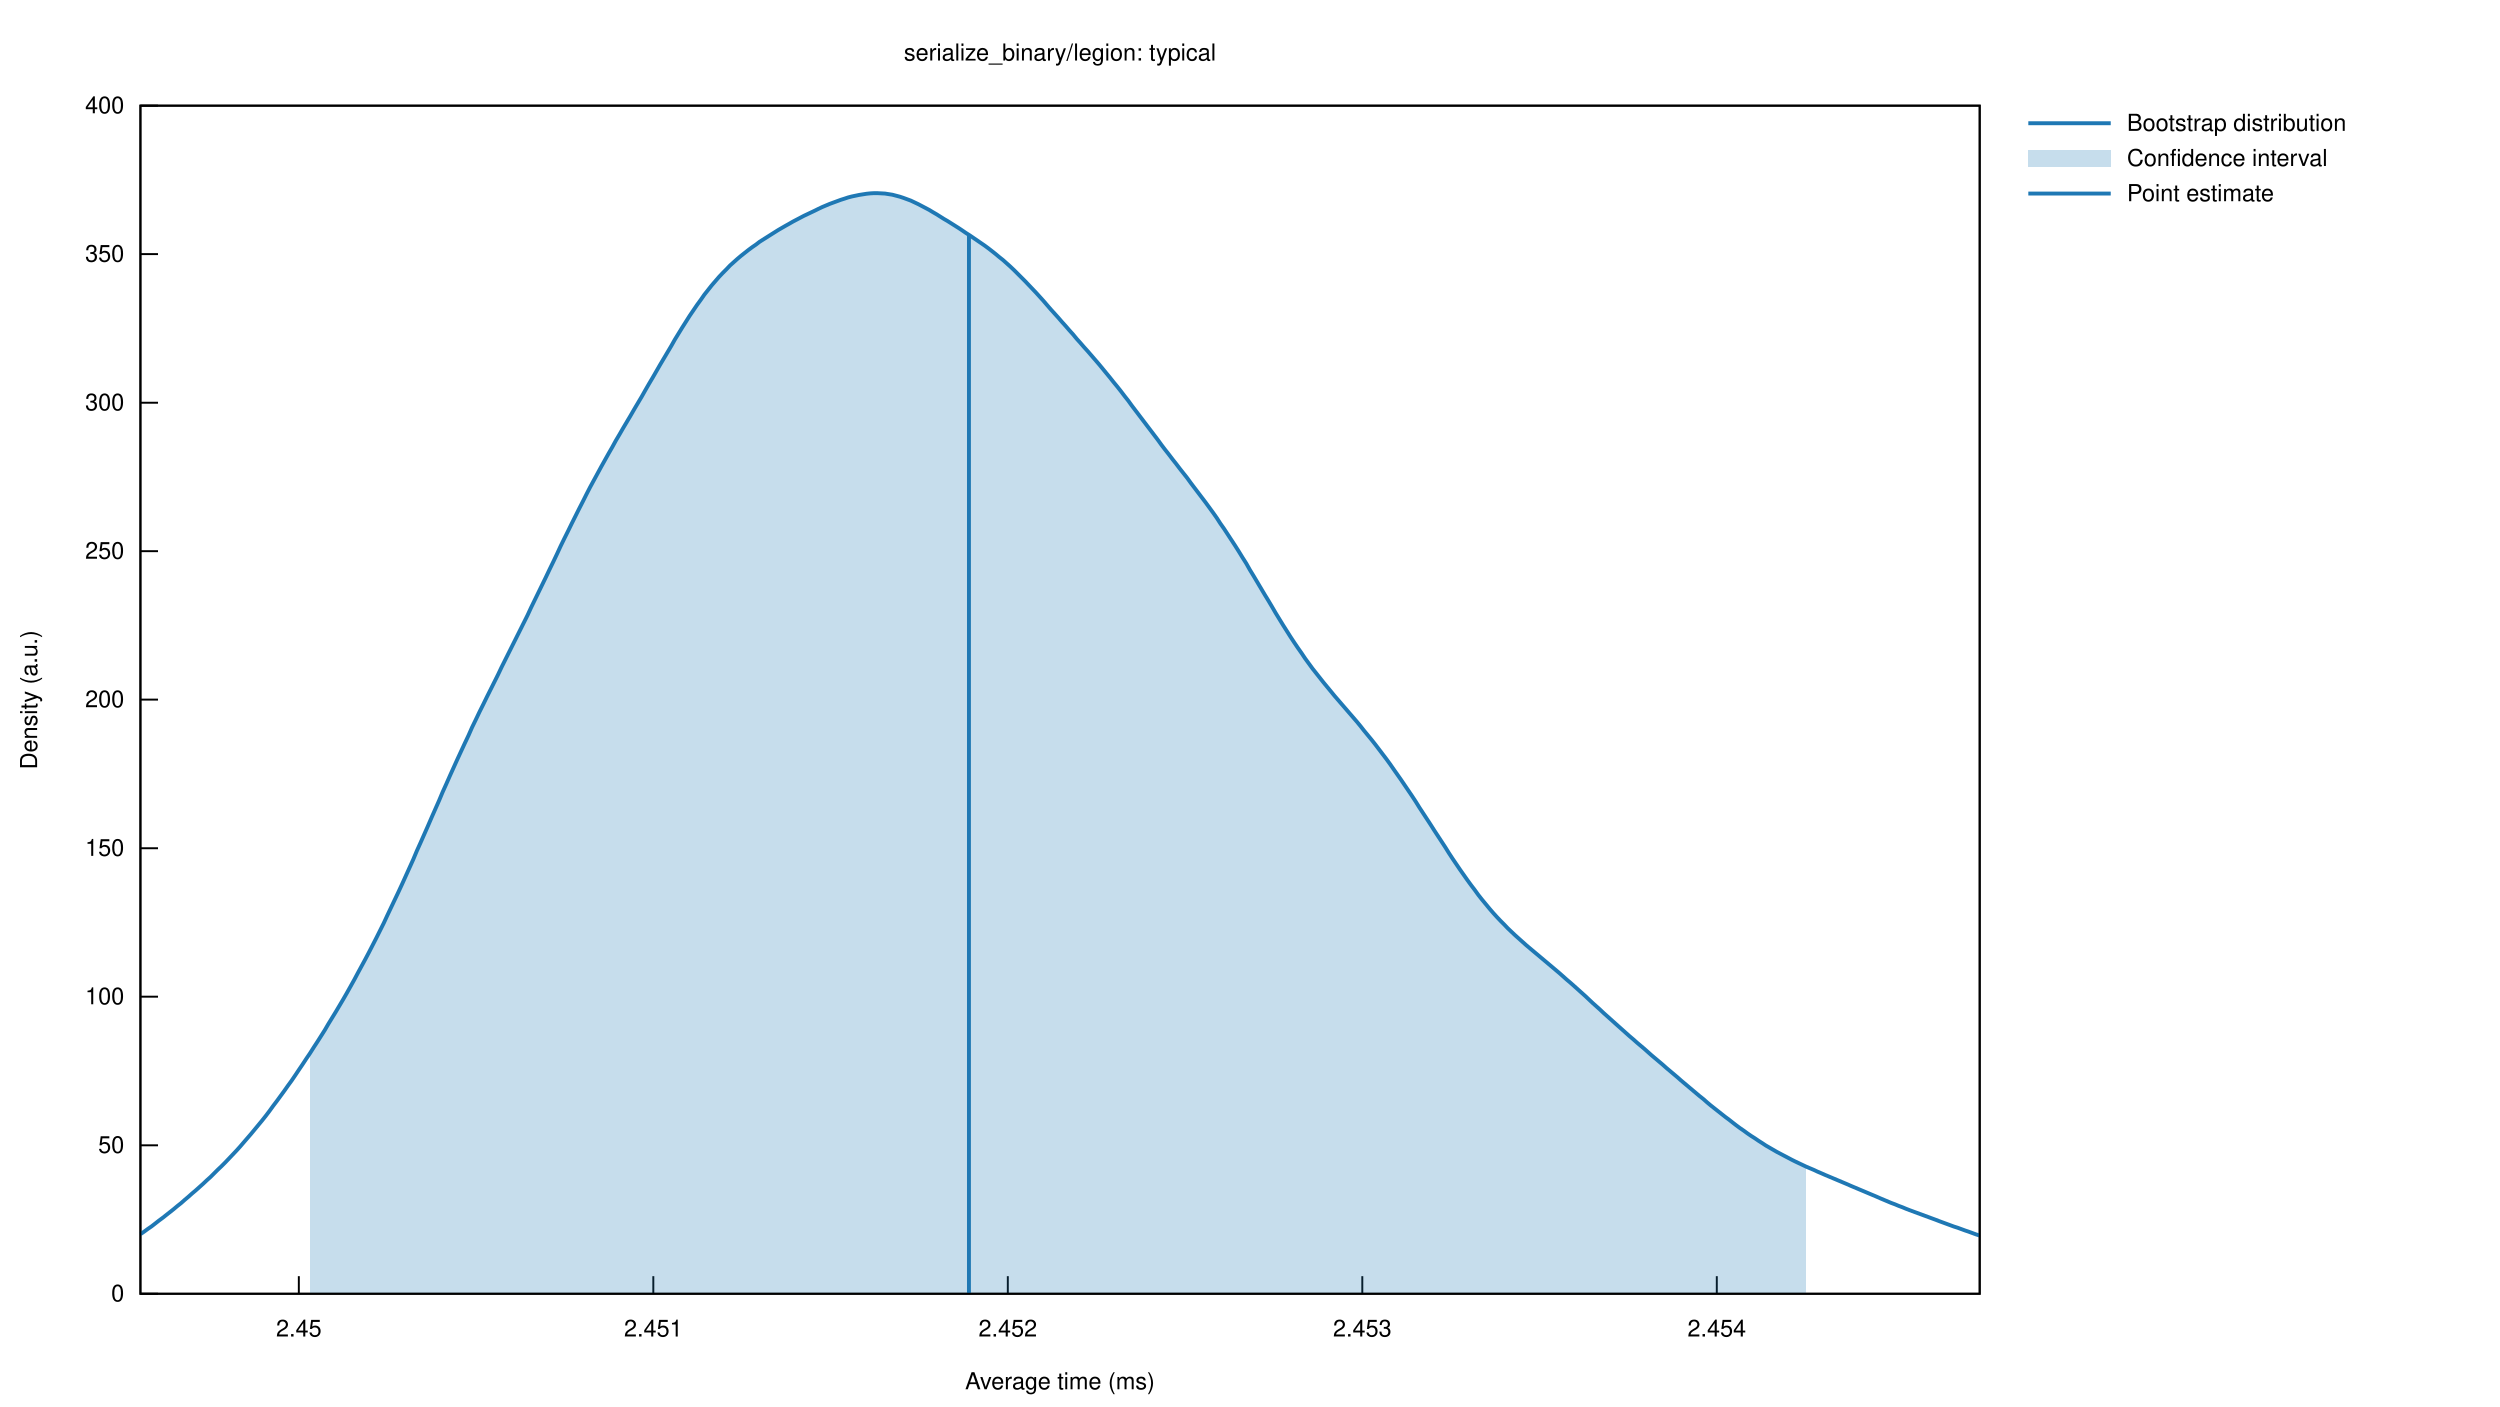
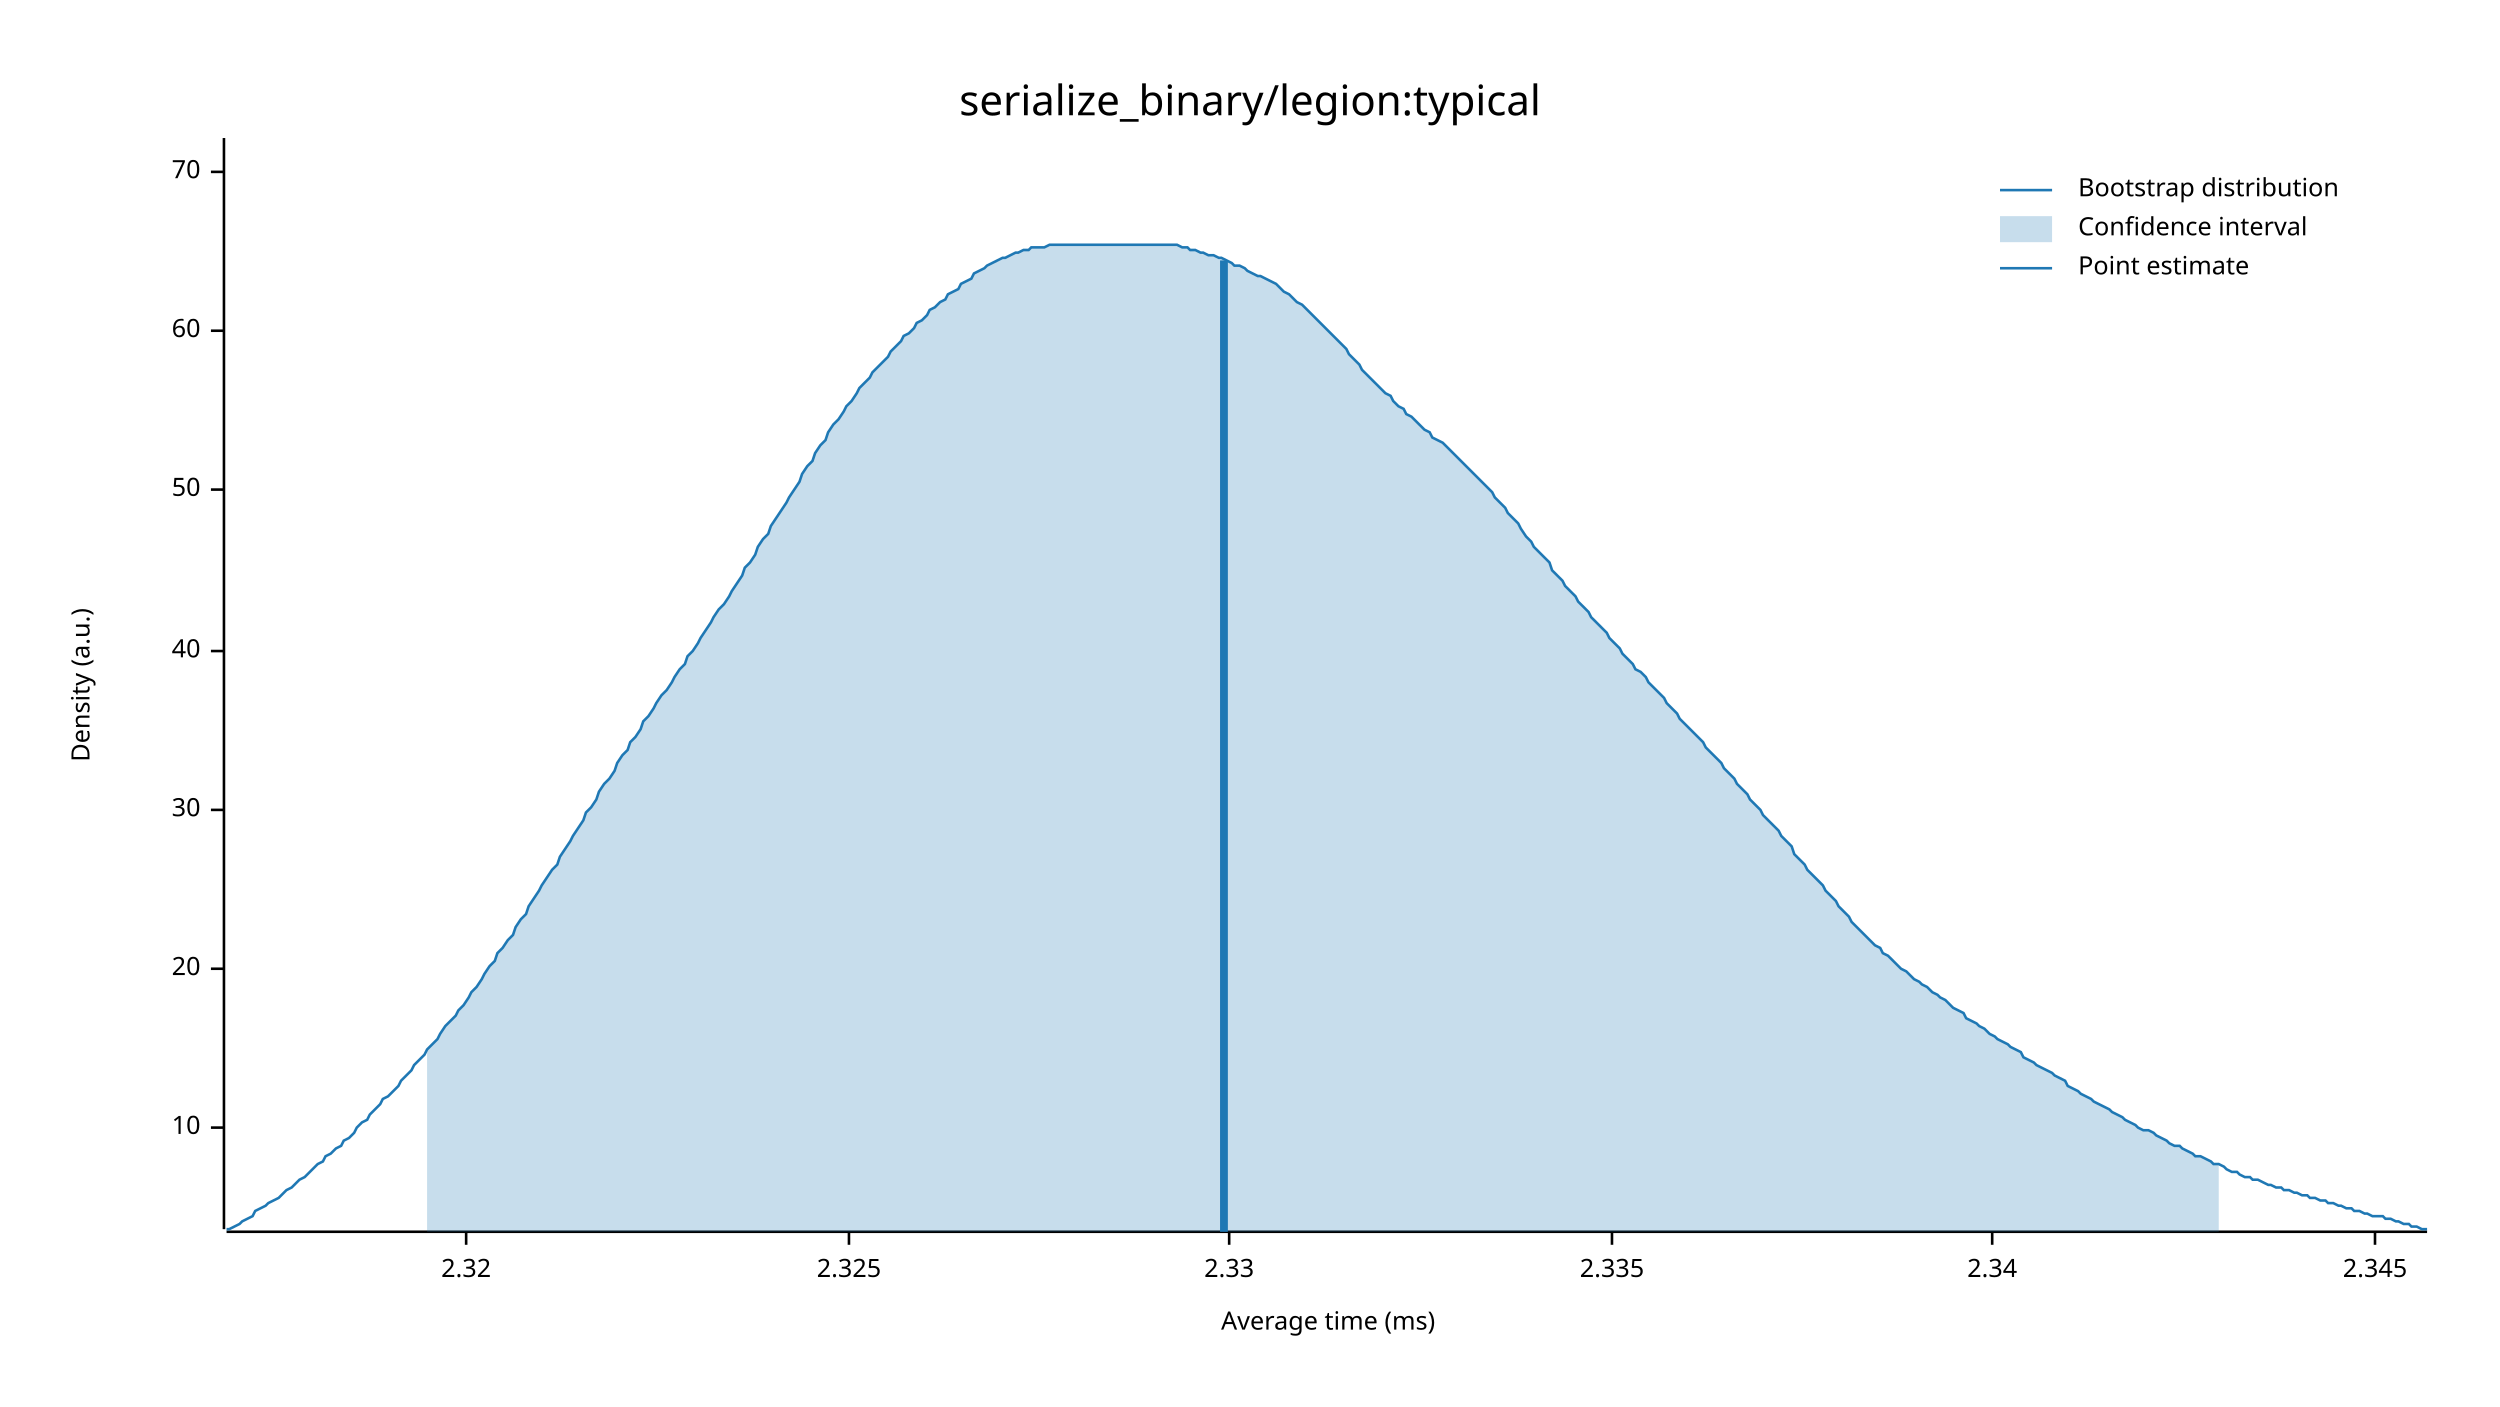
- <svg xmlns="http://www.w3.org/2000/svg" xmlns:xlink="http://www.w3.org/1999/xlink" viewBox="0 0 1280 720">
-   <g id="gnuplot_canvas">
-     <rect x="0" y="0" width="1280" height="720" fill="none" />
-     <defs>
-       <circle id="gpDot" r="0.5" stroke-width="0.5" stroke="currentColor" />
-       <path id="gpPt0" stroke-width="0.222" stroke="currentColor" d="M-1,0 h2 M0,-1 v2" />
-       <path id="gpPt1" stroke-width="0.222" stroke="currentColor" d="M-1,-1 L1,1 M1,-1 L-1,1" />
-       <path id="gpPt2" stroke-width="0.222" stroke="currentColor" d="M-1,0 L1,0 M0,-1 L0,1 M-1,-1 L1,1 M-1,1 L1,-1" />
-       <rect id="gpPt3" stroke-width="0.222" stroke="currentColor" x="-1" y="-1" width="2" height="2" />
-       <rect id="gpPt4" stroke-width="0.222" stroke="currentColor" fill="currentColor" x="-1" y="-1" width="2" height="2" />
-       <circle id="gpPt5" stroke-width="0.222" stroke="currentColor" cx="0" cy="0" r="1" />
-       <use xlink:href="#gpPt5" id="gpPt6" fill="currentColor" stroke="none" />
-       <path id="gpPt7" stroke-width="0.222" stroke="currentColor" d="M0,-1.33 L-1.33,0.67 L1.33,0.67 z" />
-       <use xlink:href="#gpPt7" id="gpPt8" fill="currentColor" stroke="none" />
-       <use xlink:href="#gpPt7" id="gpPt9" stroke="currentColor" transform="rotate(180)" />
-       <use xlink:href="#gpPt9" id="gpPt10" fill="currentColor" stroke="none" />
-       <use xlink:href="#gpPt3" id="gpPt11" stroke="currentColor" transform="rotate(45)" />
-       <use xlink:href="#gpPt11" id="gpPt12" fill="currentColor" stroke="none" />
-       <path id="gpPt13" stroke-width="0.222" stroke="currentColor" d="M0,1.330 L1.265,0.411 L0.782,-1.067 L-0.782,-1.076 L-1.265,0.411 z" />
-       <use xlink:href="#gpPt13" id="gpPt14" fill="currentColor" stroke="none" />
-       <filter id="textbox" filterUnits="objectBoundingBox" x="0" y="0" height="1" width="1">
-         <feFlood flood-color="white" flood-opacity="1" result="bgnd" />
-         <feComposite in="SourceGraphic" in2="bgnd" operator="atop" />
-       </filter>
-       <filter id="greybox" filterUnits="objectBoundingBox" x="0" y="0" height="1" width="1">
-         <feFlood flood-color="lightgrey" flood-opacity="1" result="grey" />
-         <feComposite in="SourceGraphic" in2="grey" operator="atop" />
-       </filter>
-     </defs>
-     <g fill="none" color="white" stroke="currentColor" stroke-width="1.00" stroke-linecap="butt" stroke-linejoin="miter">
- </g>
-     <g fill="none" color="black" stroke="currentColor" stroke-width="1.00" stroke-linecap="butt" stroke-linejoin="miter">
-       <path stroke="black" d="M71.9,662.4 L80.9,662.4  " />
-       <g transform="translate(63.6,666.3)" stroke="none" fill="black" font-family="Helvetica" font-size="12.00" text-anchor="end">
-         <text>
-           <tspan font-family="Helvetica"> 0</tspan>
-         </text>
-       </g>
-     </g>
-     <g fill="none" color="black" stroke="currentColor" stroke-width="1.00" stroke-linecap="butt" stroke-linejoin="miter">
-       <path stroke="black" d="M71.9,586.4 L80.9,586.4  " />
-       <g transform="translate(63.6,590.3)" stroke="none" fill="black" font-family="Helvetica" font-size="12.00" text-anchor="end">
-         <text>
-           <tspan font-family="Helvetica"> 50</tspan>
-         </text>
-       </g>
-     </g>
-     <g fill="none" color="black" stroke="currentColor" stroke-width="1.00" stroke-linecap="butt" stroke-linejoin="miter">
-       <path stroke="black" d="M71.9,510.3 L80.9,510.3  " />
-       <g transform="translate(63.6,514.2)" stroke="none" fill="black" font-family="Helvetica" font-size="12.00" text-anchor="end">
-         <text>
-           <tspan font-family="Helvetica"> 100</tspan>
-         </text>
-       </g>
-     </g>
-     <g fill="none" color="black" stroke="currentColor" stroke-width="1.00" stroke-linecap="butt" stroke-linejoin="miter">
-       <path stroke="black" d="M71.9,434.3 L80.9,434.3  " />
-       <g transform="translate(63.6,438.2)" stroke="none" fill="black" font-family="Helvetica" font-size="12.00" text-anchor="end">
-         <text>
-           <tspan font-family="Helvetica"> 150</tspan>
-         </text>
-       </g>
-     </g>
-     <g fill="none" color="black" stroke="currentColor" stroke-width="1.00" stroke-linecap="butt" stroke-linejoin="miter">
-       <path stroke="black" d="M71.9,358.2 L80.9,358.2  " />
-       <g transform="translate(63.6,362.1)" stroke="none" fill="black" font-family="Helvetica" font-size="12.00" text-anchor="end">
-         <text>
-           <tspan font-family="Helvetica"> 200</tspan>
-         </text>
-       </g>
-     </g>
-     <g fill="none" color="black" stroke="currentColor" stroke-width="1.00" stroke-linecap="butt" stroke-linejoin="miter">
-       <path stroke="black" d="M71.9,282.2 L80.9,282.2  " />
-       <g transform="translate(63.6,286.1)" stroke="none" fill="black" font-family="Helvetica" font-size="12.00" text-anchor="end">
-         <text>
-           <tspan font-family="Helvetica"> 250</tspan>
-         </text>
-       </g>
-     </g>
-     <g fill="none" color="black" stroke="currentColor" stroke-width="1.00" stroke-linecap="butt" stroke-linejoin="miter">
-       <path stroke="black" d="M71.9,206.2 L80.9,206.2  " />
-       <g transform="translate(63.6,210.1)" stroke="none" fill="black" font-family="Helvetica" font-size="12.00" text-anchor="end">
-         <text>
-           <tspan font-family="Helvetica"> 300</tspan>
-         </text>
-       </g>
-     </g>
-     <g fill="none" color="black" stroke="currentColor" stroke-width="1.00" stroke-linecap="butt" stroke-linejoin="miter">
-       <path stroke="black" d="M71.9,130.1 L80.9,130.1  " />
-       <g transform="translate(63.6,134.0)" stroke="none" fill="black" font-family="Helvetica" font-size="12.00" text-anchor="end">
-         <text>
-           <tspan font-family="Helvetica"> 350</tspan>
-         </text>
-       </g>
-     </g>
-     <g fill="none" color="black" stroke="currentColor" stroke-width="1.00" stroke-linecap="butt" stroke-linejoin="miter">
-       <path stroke="black" d="M71.9,54.1 L80.9,54.1  " />
-       <g transform="translate(63.6,58.0)" stroke="none" fill="black" font-family="Helvetica" font-size="12.00" text-anchor="end">
-         <text>
-           <tspan font-family="Helvetica"> 400</tspan>
-         </text>
-       </g>
-     </g>
-     <g fill="none" color="black" stroke="currentColor" stroke-width="1.00" stroke-linecap="butt" stroke-linejoin="miter">
-       <path stroke="black" d="M153.0,662.4 L153.0,653.4  " />
-       <g transform="translate(153.0,684.3)" stroke="none" fill="black" font-family="Helvetica" font-size="12.00" text-anchor="middle">
-         <text>
-           <tspan font-family="Helvetica"> 2.45</tspan>
-         </text>
-       </g>
-     </g>
-     <g fill="none" color="black" stroke="currentColor" stroke-width="1.00" stroke-linecap="butt" stroke-linejoin="miter">
-       <path stroke="black" d="M334.5,662.4 L334.5,653.4  " />
-       <g transform="translate(334.5,684.3)" stroke="none" fill="black" font-family="Helvetica" font-size="12.00" text-anchor="middle">
-         <text>
-           <tspan font-family="Helvetica"> 2.451</tspan>
-         </text>
-       </g>
-     </g>
-     <g fill="none" color="black" stroke="currentColor" stroke-width="1.00" stroke-linecap="butt" stroke-linejoin="miter">
-       <path stroke="black" d="M516.0,662.4 L516.0,653.4  " />
-       <g transform="translate(516.0,684.3)" stroke="none" fill="black" font-family="Helvetica" font-size="12.00" text-anchor="middle">
-         <text>
-           <tspan font-family="Helvetica"> 2.452</tspan>
-         </text>
-       </g>
-     </g>
-     <g fill="none" color="black" stroke="currentColor" stroke-width="1.00" stroke-linecap="butt" stroke-linejoin="miter">
-       <path stroke="black" d="M697.5,662.4 L697.5,653.4  " />
-       <g transform="translate(697.5,684.3)" stroke="none" fill="black" font-family="Helvetica" font-size="12.00" text-anchor="middle">
-         <text>
-           <tspan font-family="Helvetica"> 2.453</tspan>
-         </text>
-       </g>
-     </g>
-     <g fill="none" color="black" stroke="currentColor" stroke-width="1.00" stroke-linecap="butt" stroke-linejoin="miter">
-       <path stroke="black" d="M879.0,662.4 L879.0,653.4  " />
-       <g transform="translate(879.0,684.3)" stroke="none" fill="black" font-family="Helvetica" font-size="12.00" text-anchor="middle">
-         <text>
-           <tspan font-family="Helvetica"> 2.454</tspan>
-         </text>
-       </g>
-     </g>
-     <g fill="none" color="black" stroke="currentColor" stroke-width="1.00" stroke-linecap="butt" stroke-linejoin="miter">
- </g>
-     <g fill="none" color="black" stroke="currentColor" stroke-width="1.00" stroke-linecap="butt" stroke-linejoin="miter">
-       <path stroke="black" d="M71.9,54.1 L71.9,662.4 L1013.6,662.4 L1013.6,54.1 L71.9,54.1 Z  " />
-     </g>
-     <g fill="none" color="black" stroke="currentColor" stroke-width="1.00" stroke-linecap="butt" stroke-linejoin="miter">
-       <g transform="translate(19.0,358.3) rotate(270)" stroke="none" fill="black" font-family="Helvetica" font-size="12.00" text-anchor="middle">
-         <text>
-           <tspan font-family="Helvetica">Density (a.u.)</tspan>
-         </text>
-       </g>
-     </g>
-     <g fill="none" color="black" stroke="currentColor" stroke-width="1.00" stroke-linecap="butt" stroke-linejoin="miter">
-       <g transform="translate(542.7,711.3)" stroke="none" fill="black" font-family="Helvetica" font-size="12.00" text-anchor="middle">
-         <text>
-           <tspan font-family="Helvetica">Average time (ms)</tspan>
-         </text>
-       </g>
-     </g>
-     <g fill="none" color="black" stroke="currentColor" stroke-width="1.00" stroke-linecap="butt" stroke-linejoin="miter">
-       <g transform="translate(542.7,31.0)" stroke="none" fill="black" font-family="Helvetica" font-size="12.00" text-anchor="middle">
-         <text>
-           <tspan font-family="Helvetica">serialize_binary/legion: typical</tspan>
-         </text>
-       </g>
-     </g>
-     <g fill="none" color="black" stroke="currentColor" stroke-width="1.00" stroke-linecap="butt" stroke-linejoin="miter">
- </g>
-     <g id="gnuplot_plot_1">
-       <g fill="none" color="white" stroke="currentColor" stroke-width="2.00" stroke-linecap="butt" stroke-linejoin="miter">
- </g>
-       <g fill="none" color="black" stroke="currentColor" stroke-width="2.00" stroke-linecap="butt" stroke-linejoin="miter">
-         <g transform="translate(1089.0,67.0)" stroke="none" fill="black" font-family="Helvetica" font-size="12.00" text-anchor="start">
-           <text>
-             <tspan font-family="Helvetica">Bootstrap distribution</tspan>
-           </text>
-         </g>
-       </g>
-       <g fill="none" color="black" stroke="currentColor" stroke-width="2.00" stroke-linecap="butt" stroke-linejoin="miter">
-         <path stroke="rgb( 31, 120, 180)" d="M1038.5,63.1 L1080.7,63.1 M71.9,631.9 L73.8,630.6 L75.7,629.2 L77.6,627.9 L79.4,626.5 L81.3,625.0   L83.2,623.6 L85.1,622.1 L87.0,620.6 L88.9,619.1 L90.8,617.5 L92.7,616.0 L94.5,614.4 L96.4,612.8   L98.3,611.1 L100.2,609.5 L102.1,607.8 L104.0,606.1 L105.9,604.3 L107.8,602.6 L109.6,600.8 L111.5,598.9   L113.4,597.1 L115.3,595.2 L117.2,593.2 L119.1,591.2 L121.0,589.2 L122.9,587.1 L124.7,585.0 L126.6,582.8   L128.5,580.6 L130.4,578.3 L132.3,576.0 L134.2,573.7 L136.1,571.3 L138.0,568.8 L139.8,566.3 L141.7,563.8   L143.6,561.2 L145.5,558.6 L147.4,555.9 L149.3,553.3 L151.2,550.5 L153.0,547.8 L154.9,545.0 L156.8,542.1   L158.7,539.3 L160.6,536.3 L162.5,533.4 L164.4,530.4 L166.3,527.4 L168.1,524.3 L170.0,521.2 L171.9,518.1   L173.8,514.9 L175.7,511.7 L177.6,508.4 L179.5,505.0 L181.4,501.6 L183.2,498.2 L185.1,494.7 L187.0,491.2   L188.9,487.6 L190.8,483.9 L192.7,480.2 L194.6,476.4 L196.5,472.6 L198.3,468.7 L200.2,464.7 L202.1,460.7   L204.0,456.7 L205.9,452.6 L207.8,448.4 L209.7,444.2 L211.6,440.0 L213.4,435.7 L215.3,431.5 L217.2,427.2   L219.1,422.9 L221.0,418.5 L222.9,414.2 L224.8,409.9 L226.6,405.6 L228.5,401.4 L230.4,397.1 L232.3,392.9   L234.2,388.7 L236.1,384.6 L238.0,380.5 L239.9,376.5 L241.7,372.4 L243.6,368.5 L245.5,364.5 L247.4,360.7   L249.3,356.8 L251.2,353.0 L253.1,349.2 L255.0,345.4 L256.8,341.6 L258.7,337.8 L260.6,334.0 L262.5,330.2   L264.4,326.4 L266.3,322.6 L268.2,318.8 L270.1,315.0 L271.9,311.1 L273.8,307.2 L275.7,303.3 L277.6,299.4   L279.5,295.5 L281.4,291.5 L283.3,287.6 L285.2,283.6 L287.0,279.7 L288.9,275.8 L290.8,272.0 L292.7,268.1   L294.6,264.3 L296.5,260.5 L298.4,256.8 L300.2,253.2 L302.1,249.5 L304.0,246.0 L305.9,242.5 L307.8,239.0   L309.7,235.6 L311.6,232.2 L313.5,228.9 L315.3,225.6 L317.2,222.4 L319.1,219.1 L321.0,215.9 L322.9,212.7   L324.8,209.4 L326.7,206.2 L328.6,203.0 L330.4,199.8 L332.3,196.5 L334.2,193.3 L336.1,190.0 L338.0,186.7   L339.9,183.5 L341.8,180.3 L343.7,177.1 L345.5,173.9 L347.4,170.8 L349.3,167.7 L351.2,164.7 L353.1,161.7   L355.0,158.9 L356.9,156.1 L358.8,153.5 L360.6,150.9 L362.5,148.5 L364.4,146.1 L366.3,143.9 L368.2,141.7   L370.1,139.7 L372.0,137.8 L373.8,135.9 L375.7,134.2 L377.6,132.5 L379.5,130.9 L381.4,129.4 L383.3,127.9   L385.2,126.5 L387.1,125.2 L388.9,123.8 L390.8,122.6 L392.7,121.4 L394.6,120.2 L396.5,119.0 L398.4,117.8   L400.3,116.7 L402.2,115.6 L404.0,114.6 L405.9,113.5 L407.8,112.5 L409.7,111.5 L411.6,110.5 L413.5,109.6   L415.4,108.7 L417.3,107.8 L419.1,106.9 L421.0,106.0 L422.9,105.2 L424.8,104.4 L426.7,103.7 L428.6,103.0   L430.5,102.3 L432.4,101.7 L434.2,101.1 L436.1,100.6 L438.0,100.2 L439.9,99.8 L441.8,99.5 L443.7,99.2   L445.6,99.0 L447.4,98.9 L449.3,98.9 L451.2,99.0 L453.1,99.1 L455.0,99.4 L456.9,99.7 L458.8,100.2   L460.7,100.7 L462.5,101.3 L464.4,102.0 L466.3,102.7 L468.2,103.6 L470.1,104.5 L472.0,105.5 L473.9,106.5   L475.8,107.5 L477.6,108.6 L479.5,109.7 L481.4,110.9 L483.3,112.1 L485.2,113.2 L487.1,114.4 L489.0,115.6   L490.9,116.8 L492.7,118.0 L494.6,119.3 L496.5,120.5 L498.4,121.8 L500.3,123.1 L502.2,124.4 L504.1,125.7   L506.0,127.1 L507.8,128.5 L509.7,130.0 L511.6,131.6 L513.5,133.1 L515.4,134.8 L517.3,136.5 L519.2,138.3   L521.0,140.1 L522.9,142.0 L524.8,143.9 L526.7,145.9 L528.6,147.9 L530.5,149.9 L532.4,152.0 L534.3,154.1   L536.1,156.2 L538.0,158.4 L539.9,160.5 L541.8,162.6 L543.7,164.8 L545.6,166.9 L547.5,169.1 L549.4,171.2   L551.2,173.4 L553.1,175.5 L555.0,177.7 L556.9,179.8 L558.8,182.0 L560.7,184.2 L562.6,186.4 L564.5,188.7   L566.3,190.9 L568.2,193.2 L570.1,195.6 L572.0,197.9 L573.9,200.3 L575.8,202.8 L577.7,205.2 L579.5,207.7   L581.4,210.2 L583.3,212.7 L585.2,215.2 L587.1,217.7 L589.0,220.2 L590.9,222.7 L592.8,225.2 L594.6,227.7   L596.5,230.2 L598.4,232.6 L600.3,235.1 L602.2,237.5 L604.1,240.0 L606.0,242.4 L607.9,244.8 L609.7,247.3   L611.6,249.8 L613.5,252.3 L615.4,254.8 L617.3,257.3 L619.2,259.9 L621.1,262.5 L623.0,265.2 L624.8,268.0   L626.7,270.7 L628.6,273.6 L630.5,276.5 L632.4,279.4 L634.3,282.4 L636.2,285.5 L638.1,288.5 L639.9,291.7   L641.8,294.8 L643.7,298.0 L645.6,301.2 L647.5,304.4 L649.4,307.5 L651.3,310.7 L653.1,313.8 L655.0,316.9   L656.9,320.0 L658.8,323.0 L660.7,326.0 L662.6,328.9 L664.5,331.7 L666.4,334.4 L668.2,337.1 L670.1,339.7   L672.0,342.3 L673.9,344.7 L675.8,347.1 L677.7,349.5 L679.6,351.8 L681.5,354.1 L683.3,356.3 L685.2,358.5   L687.1,360.7 L689.0,362.9 L690.9,365.1 L692.8,367.3 L694.7,369.5 L696.6,371.8 L698.4,374.1 L700.3,376.4   L702.2,378.7 L704.1,381.1 L706.0,383.6 L707.9,386.1 L709.8,388.6 L711.7,391.2 L713.5,393.8 L715.4,396.5   L717.3,399.2 L719.2,402.0 L721.1,404.8 L723.0,407.6 L724.9,410.5 L726.7,413.4 L728.6,416.3 L730.5,419.2   L732.4,422.1 L734.3,425.1 L736.2,428.0 L738.1,430.9 L740.0,433.8 L741.8,436.7 L743.7,439.6 L745.6,442.4   L747.5,445.2 L749.4,447.9 L751.3,450.6 L753.2,453.2 L755.1,455.7 L756.9,458.2 L758.8,460.6 L760.7,462.9   L762.6,465.2 L764.5,467.4 L766.4,469.5 L768.3,471.5 L770.2,473.4 L772.0,475.3 L773.9,477.1 L775.8,478.9   L777.7,480.6 L779.6,482.3 L781.5,484.0 L783.4,485.6 L785.3,487.2 L787.1,488.7 L789.0,490.3 L790.9,491.9   L792.8,493.5 L794.7,495.1 L796.6,496.7 L798.5,498.3 L800.3,499.9 L802.2,501.6 L804.1,503.2 L806.0,504.9   L807.9,506.6 L809.8,508.3 L811.7,510.0 L813.6,511.8 L815.4,513.5 L817.3,515.2 L819.2,516.9 L821.1,518.7   L823.0,520.4 L824.9,522.1 L826.8,523.8 L828.7,525.5 L830.5,527.1 L832.4,528.8 L834.3,530.5 L836.2,532.1   L838.1,533.8 L840.0,535.4 L841.9,537.0 L843.8,538.7 L845.6,540.3 L847.5,541.9 L849.4,543.5 L851.3,545.1   L853.2,546.8 L855.1,548.4 L857.0,550.0 L858.9,551.6 L860.7,553.2 L862.6,554.8 L864.5,556.4 L866.4,558.0   L868.3,559.6 L870.2,561.2 L872.1,562.7 L873.9,564.3 L875.8,565.9 L877.7,567.4 L879.6,568.9 L881.5,570.4   L883.4,571.9 L885.3,573.3 L887.2,574.8 L889.0,576.2 L890.9,577.6 L892.8,578.9 L894.7,580.3 L896.6,581.6   L898.5,582.8 L900.4,584.1 L902.3,585.3 L904.1,586.5 L906.0,587.6 L907.9,588.7 L909.8,589.8 L911.7,590.8   L913.6,591.8 L915.5,592.8 L917.4,593.8 L919.2,594.7 L921.1,595.6 L923.0,596.5 L924.9,597.4 L926.8,598.2   L928.7,599.0 L930.6,599.9 L932.5,600.7 L934.3,601.5 L936.2,602.3 L938.1,603.1 L940.0,603.9 L941.9,604.7   L943.8,605.5 L945.7,606.3 L947.5,607.1 L949.4,607.9 L951.3,608.7 L953.2,609.5 L955.1,610.3 L957.0,611.1   L958.9,611.9 L960.8,612.7 L962.6,613.5 L964.5,614.3 L966.4,615.1 L968.3,615.9 L970.2,616.6 L972.1,617.4   L974.0,618.1 L975.9,618.9 L977.7,619.6 L979.6,620.3 L981.5,621.0 L983.4,621.7 L985.3,622.4 L987.2,623.1   L989.1,623.8 L991.0,624.5 L992.8,625.2 L994.7,625.9 L996.6,626.6 L998.5,627.3 L1000.4,628.0 L1002.3,628.6   L1004.2,629.3 L1006.1,630.0 L1007.9,630.6 L1009.8,631.3 L1011.7,632.0 L1013.6,632.6  " />
-       </g>
-     </g>
-     <g id="gnuplot_plot_2">
-       <g fill="none" color="white" stroke="rgb( 31, 120, 180)" stroke-width="1.00" stroke-linecap="butt" stroke-linejoin="miter">
- </g>
-       <g fill="none" color="black" stroke="currentColor" stroke-width="1.00" stroke-linecap="butt" stroke-linejoin="miter">
-         <g transform="translate(1089.0,85.0)" stroke="none" fill="black" font-family="Helvetica" font-size="12.00" text-anchor="start">
-           <text>
-             <tspan font-family="Helvetica">Confidence interval</tspan>
-           </text>
-         </g>
-       </g>
-       <g fill="none" color="black" stroke="currentColor" stroke-width="1.00" stroke-linecap="butt" stroke-linejoin="miter">
-         <g stroke="none" shape-rendering="crispEdges">
-           <polygon fill="rgb( 31, 120, 180)" fill-opacity="0.25" points="1038.5,85.6 1080.7,85.6 1080.7,76.6 1038.5,76.6 " />
-           <polygon fill="rgb( 31, 120, 180)" fill-opacity="0.25" points="158.7,539.3 160.6,536.3 162.5,533.4 164.4,530.4 166.3,527.4 168.1,524.3 170.0,521.2 171.9,518.1 173.8,514.9 175.7,511.7 177.6,508.4 179.5,505.0 181.4,501.6 183.2,498.2 185.1,494.7 187.0,491.2 188.9,487.6 190.8,483.9 192.7,480.2 194.6,476.4 196.5,472.6 198.3,468.7 200.2,464.7 202.1,460.7 204.0,456.7 205.9,452.6 207.8,448.4 209.7,444.2 211.6,440.0 213.4,435.7 215.3,431.5 217.2,427.2 219.1,422.9 221.0,418.5 222.9,414.2 224.8,409.9 226.6,405.6 228.5,401.4 230.4,397.1 232.3,392.9 234.2,388.7 236.1,384.6 238.0,380.5 239.9,376.5 241.7,372.4 243.6,368.5 245.5,364.5 247.4,360.7 249.3,356.8 251.2,353.0 253.1,349.2 255.0,345.4 256.8,341.6 258.7,337.8 260.6,334.0 262.5,330.2 264.4,326.4 266.3,322.6 268.2,318.8 270.1,315.0 271.9,311.1 273.8,307.2 275.7,303.3 277.6,299.4 279.5,295.5 281.4,291.5 283.3,287.6 285.2,283.6 287.0,279.7 288.9,275.8 290.8,272.0 292.7,268.1 294.6,264.3 296.5,260.5 298.4,256.8 300.2,253.2 302.1,249.5 304.0,246.0 305.9,242.5 307.8,239.0 309.7,235.6 311.6,232.2 313.5,228.9 315.3,225.6 317.2,222.4 319.1,219.1 321.0,215.9 322.9,212.7 324.8,209.4 326.7,206.2 328.6,203.0 330.4,199.8 332.3,196.5 334.2,193.3 336.1,190.0 338.0,186.7 339.9,183.5 341.8,180.3 343.7,177.1 345.5,173.9 347.4,170.8 349.3,167.7 351.2,164.7 353.1,161.7 355.0,158.9 356.9,156.1 358.8,153.5 360.6,150.9 362.5,148.5 364.4,146.1 366.3,143.9 368.2,141.7 370.1,139.7 372.0,137.8 373.8,135.9 375.7,134.2 377.6,132.5 379.5,130.9 381.4,129.4 383.3,127.9 385.2,126.5 387.1,125.2 388.9,123.8 390.8,122.6 392.7,121.4 394.6,120.2 396.5,119.0 398.4,117.8 400.3,116.7 402.2,115.6 404.0,114.6 405.9,113.5 407.8,112.5 409.7,111.5 411.6,110.5 413.5,109.6 415.4,108.7 417.3,107.8 419.1,106.9 421.0,106.0 422.9,105.2 424.8,104.4 426.7,103.7 428.6,103.0 430.5,102.3 432.4,101.7 434.2,101.1 436.1,100.6 438.0,100.2 439.9,99.8 441.8,99.5 443.7,99.2 445.6,99.0 447.4,98.9 449.3,98.9 451.2,99.0 453.1,99.1 455.0,99.4 456.9,99.7 458.8,100.2 460.7,100.7 462.5,101.3 464.4,102.0 466.3,102.7 468.2,103.6 470.1,104.5 472.0,105.5 473.9,106.5 475.8,107.5 477.6,108.6 479.5,109.7 481.4,110.9 483.3,112.1 485.2,113.2 487.1,114.4 489.0,115.6 490.9,116.8 492.7,118.0 494.6,119.3 496.5,120.5 498.4,121.8 500.3,123.1 502.2,124.4 504.1,125.7 506.0,127.1 507.8,128.5 509.7,130.0 511.6,131.6 513.5,133.1 515.4,134.8 517.3,136.5 519.2,138.3 521.0,140.1 522.9,142.0 524.8,143.9 526.7,145.9 528.6,147.9 530.5,149.9 532.4,152.0 534.3,154.1 536.1,156.2 538.0,158.4 539.9,160.5 541.8,162.6 543.7,164.8 545.6,166.9 547.5,169.1 549.4,171.2 551.2,173.4 553.1,175.5 555.0,177.7 556.9,179.8 558.8,182.0 560.7,184.2 562.6,186.4 564.5,188.7 566.3,190.9 568.2,193.2 570.1,195.6 572.0,197.9 573.9,200.3 575.8,202.8 577.7,205.2 579.5,207.7 581.4,210.2 583.3,212.7 585.2,215.2 587.1,217.7 589.0,220.2 590.9,222.7 592.8,225.2 594.6,227.7 596.5,230.2 598.4,232.6 600.3,235.1 602.2,237.5 604.1,240.0 606.0,242.4 607.9,244.8 609.7,247.3 611.6,249.8 613.5,252.3 615.4,254.8 617.3,257.3 619.2,259.9 621.1,262.5 623.0,265.2 624.8,268.0 626.7,270.7 628.6,273.6 630.5,276.5 632.4,279.4 634.3,282.4 636.2,285.5 638.1,288.5 639.9,291.7 641.8,294.8 643.7,298.0 645.6,301.2 647.5,304.4 649.4,307.5 651.3,310.7 653.1,313.8 655.0,316.9 656.9,320.0 658.8,323.0 660.7,326.0 662.6,328.9 664.5,331.7 666.4,334.4 668.2,337.1 670.1,339.7 672.0,342.3 673.9,344.7 675.8,347.1 677.7,349.5 679.6,351.8 681.5,354.1 683.3,356.3 685.2,358.5 687.1,360.7 689.0,362.9 690.9,365.1 692.8,367.3 694.7,369.5 696.6,371.8 698.4,374.1 700.3,376.4 702.2,378.7 704.1,381.1 706.0,383.6 707.9,386.1 709.8,388.6 711.7,391.2 713.5,393.8 715.4,396.5 717.3,399.2 719.2,402.0 721.1,404.8 723.0,407.6 724.9,410.5 726.7,413.4 728.6,416.3 730.5,419.2 732.4,422.1 734.3,425.1 736.2,428.0 738.1,430.9 740.0,433.8 741.8,436.7 743.7,439.6 745.6,442.4 747.5,445.2 749.4,447.9 751.3,450.6 753.2,453.2 755.1,455.7 756.9,458.2 758.8,460.6 760.7,462.9 762.6,465.2 764.5,467.4 766.4,469.5 768.3,471.5 770.2,473.4 772.0,475.3 773.9,477.1 775.8,478.9 777.7,480.6 779.6,482.3 781.5,484.0 783.4,485.6 785.3,487.2 787.1,488.7 789.0,490.3 790.9,491.9 792.8,493.5 794.7,495.1 796.6,496.7 798.5,498.3 800.3,499.9 802.2,501.6 804.1,503.2 806.0,504.9 807.9,506.6 809.8,508.3 811.7,510.0 813.6,511.8 815.4,513.5 817.3,515.2 819.2,516.9 821.1,518.7 823.0,520.4 824.9,522.1 826.8,523.8 828.7,525.5 830.5,527.1 832.4,528.8 834.3,530.5 836.2,532.1 838.1,533.8 840.0,535.4 841.9,537.0 843.8,538.7 845.6,540.3 847.5,541.9 849.4,543.5 851.3,545.1 853.2,546.8 855.1,548.4 857.0,550.0 858.9,551.6 860.7,553.2 862.6,554.8 864.5,556.4 866.4,558.0 868.3,559.6 870.2,561.2 872.1,562.7 873.9,564.3 875.8,565.9 877.7,567.4 879.6,568.9 881.5,570.4 883.4,571.9 885.3,573.3 887.2,574.8 889.0,576.2 890.9,577.6 892.8,578.9 894.7,580.3 896.6,581.6 898.5,582.8 900.4,584.1 902.3,585.3 904.1,586.5 906.0,587.6 907.9,588.7 909.8,589.8 911.7,590.8 913.6,591.8 915.5,592.8 917.4,593.8 919.2,594.7 921.1,595.6 923.0,596.5 924.9,597.4 924.9,662.4 923.0,662.4 921.1,662.4 919.2,662.4 917.4,662.4 915.5,662.4 913.6,662.4 911.7,662.4 909.8,662.4 907.9,662.4 906.0,662.4 904.1,662.4 902.3,662.4 900.4,662.4 898.5,662.4 896.6,662.4 894.7,662.4 892.8,662.4 890.9,662.4 889.0,662.4 887.2,662.4 885.3,662.4 883.4,662.4 881.5,662.4 879.6,662.4 877.7,662.4 875.8,662.4 873.9,662.4 872.1,662.4 870.2,662.4 868.3,662.4 866.4,662.4 864.5,662.4 862.6,662.4 860.7,662.4 858.9,662.4 857.0,662.4 855.1,662.4 853.2,662.4 851.3,662.4 849.4,662.4 847.5,662.4 845.6,662.4 843.8,662.4 841.9,662.4 840.0,662.4 838.1,662.4 836.2,662.4 834.3,662.4 832.4,662.4 830.5,662.4 828.7,662.4 826.8,662.4 824.9,662.4 823.0,662.4 821.1,662.4 819.2,662.4 817.3,662.4 815.4,662.4 813.6,662.4 811.7,662.4 809.8,662.4 807.9,662.4 806.0,662.4 804.1,662.4 802.2,662.4 800.3,662.4 798.5,662.4 796.6,662.4 794.7,662.4 792.8,662.4 790.9,662.4 789.0,662.4 787.1,662.4 785.3,662.4 783.4,662.4 781.5,662.4 779.6,662.4 777.7,662.4 775.8,662.4 773.9,662.4 772.0,662.4 770.2,662.4 768.3,662.4 766.4,662.4 764.5,662.4 762.6,662.4 760.7,662.4 758.8,662.4 756.9,662.4 755.1,662.4 753.2,662.4 751.3,662.4 749.4,662.4 747.5,662.4 745.6,662.4 743.7,662.4 741.8,662.4 740.0,662.4 738.1,662.4 736.2,662.4 734.3,662.4 732.4,662.4 730.5,662.4 728.6,662.4 726.7,662.4 724.9,662.4 723.0,662.4 721.1,662.4 719.2,662.4 717.3,662.4 715.4,662.4 713.5,662.4 711.7,662.4 709.8,662.4 707.9,662.4 706.0,662.4 704.1,662.4 702.2,662.4 700.3,662.4 698.4,662.4 696.6,662.4 694.7,662.4 692.8,662.4 690.9,662.4 689.0,662.4 687.1,662.4 685.2,662.4 683.3,662.4 681.5,662.4 679.6,662.4 677.7,662.4 675.8,662.4 673.9,662.4 672.0,662.4 670.1,662.4 668.2,662.4 666.4,662.4 664.5,662.4 662.6,662.4 660.7,662.4 658.8,662.4 656.9,662.4 655.0,662.4 653.1,662.4 651.3,662.4 649.4,662.4 647.5,662.4 645.6,662.4 643.7,662.4 641.8,662.4 639.9,662.4 638.1,662.4 636.2,662.4 634.3,662.4 632.4,662.4 630.5,662.4 628.6,662.4 626.7,662.4 624.8,662.4 623.0,662.4 621.1,662.4 619.2,662.4 617.3,662.4 615.4,662.4 613.5,662.4 611.6,662.4 609.7,662.4 607.9,662.4 606.0,662.4 604.1,662.4 602.2,662.4 600.3,662.4 598.4,662.4 596.5,662.4 594.6,662.4 592.8,662.4 590.9,662.4 589.0,662.4 587.1,662.4 585.2,662.4 583.3,662.4 581.4,662.4 579.5,662.4 577.7,662.4 575.8,662.4 573.9,662.4 572.0,662.4 570.1,662.4 568.2,662.4 566.3,662.4 564.5,662.4 562.6,662.4 560.7,662.4 558.8,662.4 556.9,662.4 555.0,662.4 553.1,662.4 551.2,662.4 549.4,662.4 547.5,662.4 545.6,662.4 543.7,662.4 541.8,662.4 539.9,662.4 538.0,662.4 536.1,662.4 534.3,662.4 532.4,662.4 530.5,662.4 528.6,662.4 526.7,662.4 524.8,662.4 522.9,662.4 521.0,662.4 519.2,662.4 517.3,662.4 515.4,662.4 513.5,662.4 511.6,662.4 509.7,662.4 507.8,662.4 506.0,662.4 504.1,662.4 502.2,662.4 500.3,662.4 498.4,662.4 496.5,662.4 494.6,662.4 492.7,662.4 490.9,662.4 489.0,662.4 487.1,662.4 485.2,662.4 483.3,662.4 481.4,662.4 479.5,662.4 477.6,662.4 475.8,662.4 473.9,662.4 472.0,662.4 470.1,662.4 468.2,662.4 466.3,662.4 464.4,662.4 462.5,662.4 460.7,662.4 458.8,662.4 456.9,662.4 455.0,662.4 453.1,662.4 451.2,662.4 449.3,662.4 447.4,662.4 445.6,662.4 443.7,662.4 441.8,662.4 439.9,662.4 438.0,662.4 436.1,662.4 434.2,662.4 432.4,662.4 430.5,662.4 428.6,662.4 426.7,662.4 424.8,662.4 422.9,662.4 421.0,662.4 419.1,662.4 417.3,662.4 415.4,662.4 413.5,662.4 411.6,662.4 409.7,662.4 407.8,662.4 405.9,662.4 404.0,662.4 402.2,662.4 400.3,662.4 398.4,662.4 396.5,662.4 394.6,662.4 392.7,662.4 390.8,662.4 388.9,662.4 387.1,662.4 385.2,662.4 383.3,662.4 381.4,662.4 379.5,662.4 377.6,662.4 375.7,662.4 373.8,662.4 372.0,662.4 370.1,662.4 368.2,662.4 366.3,662.4 364.4,662.4 362.5,662.4 360.6,662.4 358.8,662.4 356.9,662.4 355.0,662.4 353.1,662.4 351.2,662.4 349.3,662.4 347.4,662.4 345.5,662.4 343.7,662.4 341.8,662.4 339.9,662.4 338.0,662.4 336.1,662.4 334.2,662.4 332.3,662.4 330.4,662.4 328.6,662.4 326.7,662.4 324.8,662.4 322.9,662.4 321.0,662.4 319.1,662.4 317.2,662.4 315.3,662.4 313.5,662.4 311.6,662.4 309.7,662.4 307.8,662.4 305.9,662.4 304.0,662.4 302.1,662.4 300.2,662.4 298.4,662.4 296.5,662.4 294.6,662.4 292.7,662.4 290.8,662.4 288.9,662.4 287.0,662.4 285.2,662.4 283.3,662.4 281.4,662.4 279.5,662.4 277.6,662.4 275.7,662.4 273.8,662.4 271.9,662.4 270.1,662.4 268.2,662.4 266.3,662.4 264.4,662.4 262.5,662.4 260.6,662.4 258.7,662.4 256.8,662.4 255.0,662.4 253.1,662.4 251.2,662.4 249.3,662.4 247.4,662.4 245.5,662.4 243.6,662.4 241.7,662.4 239.9,662.4 238.0,662.4 236.1,662.4 234.2,662.4 232.3,662.4 230.4,662.4 228.5,662.4 226.6,662.4 224.8,662.4 222.9,662.4 221.0,662.4 219.1,662.4 217.2,662.4 215.3,662.4 213.4,662.4 211.6,662.4 209.7,662.4 207.8,662.4 205.9,662.4 204.0,662.4 202.1,662.4 200.2,662.4 198.3,662.4 196.5,662.4 194.6,662.4 192.7,662.4 190.8,662.4 188.9,662.4 187.0,662.4 185.1,662.4 183.2,662.4 181.4,662.4 179.5,662.4 177.6,662.4 175.7,662.4 173.8,662.4 171.9,662.4 170.0,662.4 168.1,662.4 166.3,662.4 164.4,662.4 162.5,662.4 160.6,662.4 158.7,662.4 " />
-         </g>
-       </g>
-     </g>
-     <g id="gnuplot_plot_3">
-       <g fill="none" color="white" stroke="rgb( 31, 120, 180)" stroke-width="2.00" stroke-linecap="butt" stroke-linejoin="miter">
- </g>
-       <g fill="none" color="black" stroke="currentColor" stroke-width="2.00" stroke-linecap="butt" stroke-linejoin="miter">
-         <g transform="translate(1089.0,103.0)" stroke="none" fill="black" font-family="Helvetica" font-size="12.00" text-anchor="start">
-           <text>
-             <tspan font-family="Helvetica">Point estimate</tspan>
-           </text>
-         </g>
-       </g>
-       <g fill="none" color="black" stroke="currentColor" stroke-width="2.00" stroke-linecap="butt" stroke-linejoin="miter">
-         <path stroke="rgb( 31, 120, 180)" d="M1038.5,99.1 L1080.7,99.1 M496.1,662.4 L496.1,120.3  " />
-       </g>
-     </g>
-     <g fill="none" color="black" stroke="currentColor" stroke-width="2.00" stroke-linecap="butt" stroke-linejoin="miter">
- </g>
-     <g fill="none" color="black" stroke="black" stroke-width="1.00" stroke-linecap="butt" stroke-linejoin="miter">
- </g>
-     <g fill="none" color="black" stroke="currentColor" stroke-width="1.00" stroke-linecap="butt" stroke-linejoin="miter">
-       <path stroke="black" d="M71.9,54.1 L71.9,662.4 L1013.6,662.4 L1013.6,54.1 L71.9,54.1 Z  " />
-     </g>
-     <g fill="none" color="black" stroke="currentColor" stroke-width="1.00" stroke-linecap="butt" stroke-linejoin="miter">
- </g>
-   </g>
+ <svg xmlns="http://www.w3.org/2000/svg" width="960" height="540" viewBox="0 0 960 540">
+   <text x="480" y="32" dy="0.76em" text-anchor="middle" font-family="sans-serif" font-size="16.129" opacity="1" fill="#000000">
+ serialize_binary/legion:typical
+ </text>
+   <text x="27" y="263" dy="0.76em" text-anchor="middle" font-family="sans-serif" font-size="9.677" opacity="1" fill="#000000" transform="rotate(270, 27, 263)">
+ Density (a.u.)
+ </text>
+   <text x="510" y="513" dy="-0.5ex" text-anchor="middle" font-family="sans-serif" font-size="9.677" opacity="1" fill="#000000">
+ Average time (ms)
+ </text>
+   <polyline fill="none" opacity="1" stroke="#000000" stroke-width="1" points="86,53 86,472 " />
+   <text x="77" y="433" dy="0.5ex" text-anchor="end" font-family="sans-serif" font-size="9.677" opacity="1" fill="#000000">
+ 10
+ </text>
+   <polyline fill="none" opacity="1" stroke="#000000" stroke-width="1" points="81,433 86,433 " />
+   <text x="77" y="372" dy="0.5ex" text-anchor="end" font-family="sans-serif" font-size="9.677" opacity="1" fill="#000000">
+ 20
+ </text>
+   <polyline fill="none" opacity="1" stroke="#000000" stroke-width="1" points="81,372 86,372 " />
+   <text x="77" y="311" dy="0.5ex" text-anchor="end" font-family="sans-serif" font-size="9.677" opacity="1" fill="#000000">
+ 30
+ </text>
+   <polyline fill="none" opacity="1" stroke="#000000" stroke-width="1" points="81,311 86,311 " />
+   <text x="77" y="250" dy="0.5ex" text-anchor="end" font-family="sans-serif" font-size="9.677" opacity="1" fill="#000000">
+ 40
+ </text>
+   <polyline fill="none" opacity="1" stroke="#000000" stroke-width="1" points="81,250 86,250 " />
+   <text x="77" y="188" dy="0.5ex" text-anchor="end" font-family="sans-serif" font-size="9.677" opacity="1" fill="#000000">
+ 50
+ </text>
+   <polyline fill="none" opacity="1" stroke="#000000" stroke-width="1" points="81,188 86,188 " />
+   <text x="77" y="127" dy="0.5ex" text-anchor="end" font-family="sans-serif" font-size="9.677" opacity="1" fill="#000000">
+ 60
+ </text>
+   <polyline fill="none" opacity="1" stroke="#000000" stroke-width="1" points="81,127 86,127 " />
+   <text x="77" y="66" dy="0.5ex" text-anchor="end" font-family="sans-serif" font-size="9.677" opacity="1" fill="#000000">
+ 70
+ </text>
+   <polyline fill="none" opacity="1" stroke="#000000" stroke-width="1" points="81,66 86,66 " />
+   <polyline fill="none" opacity="1" stroke="#000000" stroke-width="1" points="87,473 932,473 " />
+   <text x="179" y="483" dy="0.76em" text-anchor="middle" font-family="sans-serif" font-size="9.677" opacity="1" fill="#000000">
+ 2.32
+ </text>
+   <polyline fill="none" opacity="1" stroke="#000000" stroke-width="1" points="179,473 179,478 " />
+   <text x="326" y="483" dy="0.76em" text-anchor="middle" font-family="sans-serif" font-size="9.677" opacity="1" fill="#000000">
+ 2.325
+ </text>
+   <polyline fill="none" opacity="1" stroke="#000000" stroke-width="1" points="326,473 326,478 " />
+   <text x="472" y="483" dy="0.76em" text-anchor="middle" font-family="sans-serif" font-size="9.677" opacity="1" fill="#000000">
+ 2.33
+ </text>
+   <polyline fill="none" opacity="1" stroke="#000000" stroke-width="1" points="472,473 472,478 " />
+   <text x="619" y="483" dy="0.76em" text-anchor="middle" font-family="sans-serif" font-size="9.677" opacity="1" fill="#000000">
+ 2.335
+ </text>
+   <polyline fill="none" opacity="1" stroke="#000000" stroke-width="1" points="619,473 619,478 " />
+   <text x="765" y="483" dy="0.76em" text-anchor="middle" font-family="sans-serif" font-size="9.677" opacity="1" fill="#000000">
+ 2.34
+ </text>
+   <polyline fill="none" opacity="1" stroke="#000000" stroke-width="1" points="765,473 765,478 " />
+   <text x="912" y="483" dy="0.76em" text-anchor="middle" font-family="sans-serif" font-size="9.677" opacity="1" fill="#000000">
+ 2.345
+ </text>
+   <polyline fill="none" opacity="1" stroke="#000000" stroke-width="1" points="912,473 912,478 " />
+   <polyline fill="none" opacity="1" stroke="#1F78B4" stroke-width="1" points="87,472 88,472 90,471 92,470 93,469 95,468 97,467 98,465 100,464 102,463 103,462 105,461 107,460 109,458 110,457 112,456 114,454 115,453 117,452 119,450 120,449 122,447 124,446 125,444 127,443 129,441 131,440 132,438 134,437 136,435 137,433 139,431 141,430 142,428 144,426 146,424 147,422 149,421 151,419 153,417 154,415 156,413 158,411 159,409 161,407 163,405 164,403 166,401 168,399 169,397 171,394 173,392 175,390 176,388 178,386 180,383 181,381 183,379 185,376 186,374 188,371 190,369 191,366 193,364 195,361 197,359 198,356 200,353 202,351 203,348 205,345 207,342 208,340 210,337 212,334 214,332 215,329 217,326 219,323 220,321 222,318 224,315 225,312 227,310 229,307 230,304 232,301 234,299 236,296 237,293 239,290 241,288 242,285 244,283 246,280 247,277 249,275 251,272 252,270 254,267 256,265 258,262 259,260 261,257 263,255 264,252 266,250 268,247 269,245 271,242 273,239 274,237 276,234 278,232 280,229 281,227 283,224 285,221 286,218 288,216 290,213 291,210 293,207 295,205 296,202 298,199 300,196 302,193 303,191 305,188 307,185 308,182 310,179 312,177 313,174 315,171 317,169 318,166 320,163 322,161 324,158 325,156 327,154 329,151 330,149 332,147 334,145 335,143 337,141 339,139 341,137 342,135 344,133 346,131 347,129 349,128 351,126 352,124 354,123 356,121 357,119 359,118 361,116 363,115 364,113 366,112 368,111 369,109 371,108 373,107 374,105 376,104 378,103 379,102 381,101 383,100 385,99 386,99 388,98 390,97 391,97 393,96 395,96 396,95 398,95 400,95 401,95 403,94 405,94 407,94 408,94 410,94 412,94 413,94 415,94 417,94 418,94 420,94 422,94 423,94 425,94 427,94 429,94 430,94 432,94 434,94 435,94 437,94 439,94 440,94 442,94 444,94 445,94 447,94 449,94 451,94 452,94 454,95 456,95 457,96 459,96 461,97 462,97 464,98 466,98 468,99 469,99 471,100 473,101 474,102 476,102 478,103 479,104 481,105 483,106 484,106 486,107 488,108 490,109 491,110 493,112 495,113 496,114 498,116 500,117 501,118 503,120 505,122 506,123 508,125 510,127 512,129 513,130 515,132 517,134 518,136 520,138 522,140 523,142 525,144 527,146 528,147 530,149 532,151 534,152 535,154 537,156 539,157 540,159 542,160 544,162 545,163 547,165 549,166 550,168 552,169 554,170 556,172 557,173 559,175 561,177 562,178 564,180 566,182 567,183 569,185 571,187 573,189 574,191 576,193 578,195 579,197 581,199 583,201 584,203 586,206 588,208 589,210 591,212 593,214 595,216 596,219 598,221 600,223 601,225 603,227 605,229 606,231 608,233 610,235 611,237 613,239 615,241 617,243 618,245 620,247 622,249 623,251 625,253 627,255 628,257 630,258 632,260 633,262 635,264 637,266 639,268 640,270 642,272 644,274 645,276 647,278 649,280 650,281 652,283 654,285 655,287 657,289 659,291 661,293 662,295 664,297 666,299 667,301 669,303 671,305 672,307 674,309 676,311 677,313 679,315 681,317 683,319 684,321 686,323 688,325 689,328 691,330 693,332 694,334 696,336 698,338 700,340 701,342 703,344 705,346 706,348 708,350 710,352 711,354 713,356 715,358 716,359 718,361 720,363 722,364 723,366 725,367 727,369 728,370 730,372 732,373 733,374 735,376 737,377 738,378 740,379 742,381 744,382 745,383 747,384 749,386 750,387 752,388 754,389 755,391 757,392 759,393 760,394 762,395 764,397 766,398 767,399 769,400 771,401 772,402 774,403 776,404 777,406 779,407 781,408 782,409 784,410 786,411 788,412 789,413 791,414 793,415 794,417 796,418 798,419 799,420 801,421 803,422 804,423 806,424 808,425 810,426 811,427 813,428 815,429 816,430 818,431 820,432 821,433 823,434 825,434 827,435 828,436 830,437 832,438 833,439 835,440 837,440 838,441 840,442 842,443 843,444 845,444 847,445 849,446 850,447 852,447 854,448 855,449 857,450 859,450 860,451 862,452 864,452 865,453 867,453 869,454 871,455 872,455 874,456 876,456 877,457 879,457 881,458 882,458 884,459 886,459 887,460 889,460 891,461 893,461 894,462 896,462 898,463 899,463 901,464 903,464 904,465 906,465 908,466 909,466 911,467 913,467 915,467 916,468 918,468 920,469 921,469 923,470 925,470 926,471 928,471 930,472 932,472 " />
+   <polygon opacity="0.25" fill="#1F78B4" points="164,403 166,401 168,399 169,397 171,394 173,392 175,390 176,388 178,386 180,383 181,381 183,379 185,376 186,374 188,371 190,369 191,366 193,364 195,361 197,359 198,356 200,353 202,351 203,348 205,345 207,342 208,340 210,337 212,334 214,332 215,329 217,326 219,323 220,321 222,318 224,315 225,312 227,310 229,307 230,304 232,301 234,299 236,296 237,293 239,290 241,288 242,285 244,283 246,280 247,277 249,275 251,272 252,270 254,267 256,265 258,262 259,260 261,257 263,255 264,252 266,250 268,247 269,245 271,242 273,239 274,237 276,234 278,232 280,229 281,227 283,224 285,221 286,218 288,216 290,213 291,210 293,207 295,205 296,202 298,199 300,196 302,193 303,191 305,188 307,185 308,182 310,179 312,177 313,174 315,171 317,169 318,166 320,163 322,161 324,158 325,156 327,154 329,151 330,149 332,147 334,145 335,143 337,141 339,139 341,137 342,135 344,133 346,131 347,129 349,128 351,126 352,124 354,123 356,121 357,119 359,118 361,116 363,115 364,113 366,112 368,111 369,109 371,108 373,107 374,105 376,104 378,103 379,102 381,101 383,100 385,99 386,99 388,98 390,97 391,97 393,96 395,96 396,95 398,95 400,95 401,95 403,94 405,94 407,94 408,94 410,94 412,94 413,94 415,94 417,94 418,94 420,94 422,94 423,94 425,94 427,94 429,94 430,94 432,94 434,94 435,94 437,94 439,94 440,94 442,94 444,94 445,94 447,94 449,94 451,94 452,94 454,95 456,95 457,96 459,96 461,97 462,97 464,98 466,98 468,99 469,99 471,100 473,101 474,102 476,102 478,103 479,104 481,105 483,106 484,106 486,107 488,108 490,109 491,110 493,112 495,113 496,114 498,116 500,117 501,118 503,120 505,122 506,123 508,125 510,127 512,129 513,130 515,132 517,134 518,136 520,138 522,140 523,142 525,144 527,146 528,147 530,149 532,151 534,152 535,154 537,156 539,157 540,159 542,160 544,162 545,163 547,165 549,166 550,168 552,169 554,170 556,172 557,173 559,175 561,177 562,178 564,180 566,182 567,183 569,185 571,187 573,189 574,191 576,193 578,195 579,197 581,199 583,201 584,203 586,206 588,208 589,210 591,212 593,214 595,216 596,219 598,221 600,223 601,225 603,227 605,229 606,231 608,233 610,235 611,237 613,239 615,241 617,243 618,245 620,247 622,249 623,251 625,253 627,255 628,257 630,258 632,260 633,262 635,264 637,266 639,268 640,270 642,272 644,274 645,276 647,278 649,280 650,281 652,283 654,285 655,287 657,289 659,291 661,293 662,295 664,297 666,299 667,301 669,303 671,305 672,307 674,309 676,311 677,313 679,315 681,317 683,319 684,321 686,323 688,325 689,328 691,330 693,332 694,334 696,336 698,338 700,340 701,342 703,344 705,346 706,348 708,350 710,352 711,354 713,356 715,358 716,359 718,361 720,363 722,364 723,366 725,367 727,369 728,370 730,372 732,373 733,374 735,376 737,377 738,378 740,379 742,381 744,382 745,383 747,384 749,386 750,387 752,388 754,389 755,391 757,392 759,393 760,394 762,395 764,397 766,398 767,399 769,400 771,401 772,402 774,403 776,404 777,406 779,407 781,408 782,409 784,410 786,411 788,412 789,413 791,414 793,415 794,417 796,418 798,419 799,420 801,421 803,422 804,423 806,424 808,425 810,426 811,427 813,428 815,429 816,430 818,431 820,432 821,433 823,434 825,434 827,435 828,436 830,437 832,438 833,439 835,440 837,440 838,441 840,442 842,443 843,444 845,444 847,445 849,446 850,447 852,447 852,473 164,473 " />
+   <polyline fill="none" opacity="1" stroke="#1F78B4" stroke-width="3" points="470,473 470,100 " />
+   <text x="798" y="68" dy="0.76em" text-anchor="start" font-family="sans-serif" font-size="9.677" opacity="1" fill="#000000">
+ Bootstrap distribution
+ </text>
+   <text x="798" y="83" dy="0.76em" text-anchor="start" font-family="sans-serif" font-size="9.677" opacity="1" fill="#000000">
+ Confidence interval
+ </text>
+   <text x="798" y="98" dy="0.76em" text-anchor="start" font-family="sans-serif" font-size="9.677" opacity="1" fill="#000000">
+ Point estimate
+ </text>
+   <polyline fill="none" opacity="1" stroke="#1F78B4" stroke-width="1" points="768,73 788,73 " />
+   <rect x="768" y="83" width="20" height="10" opacity="0.25" fill="#1F78B4" stroke="none" />
+   <polyline fill="none" opacity="1" stroke="#1F78B4" stroke-width="1" points="768,103 788,103 " />
</svg>
